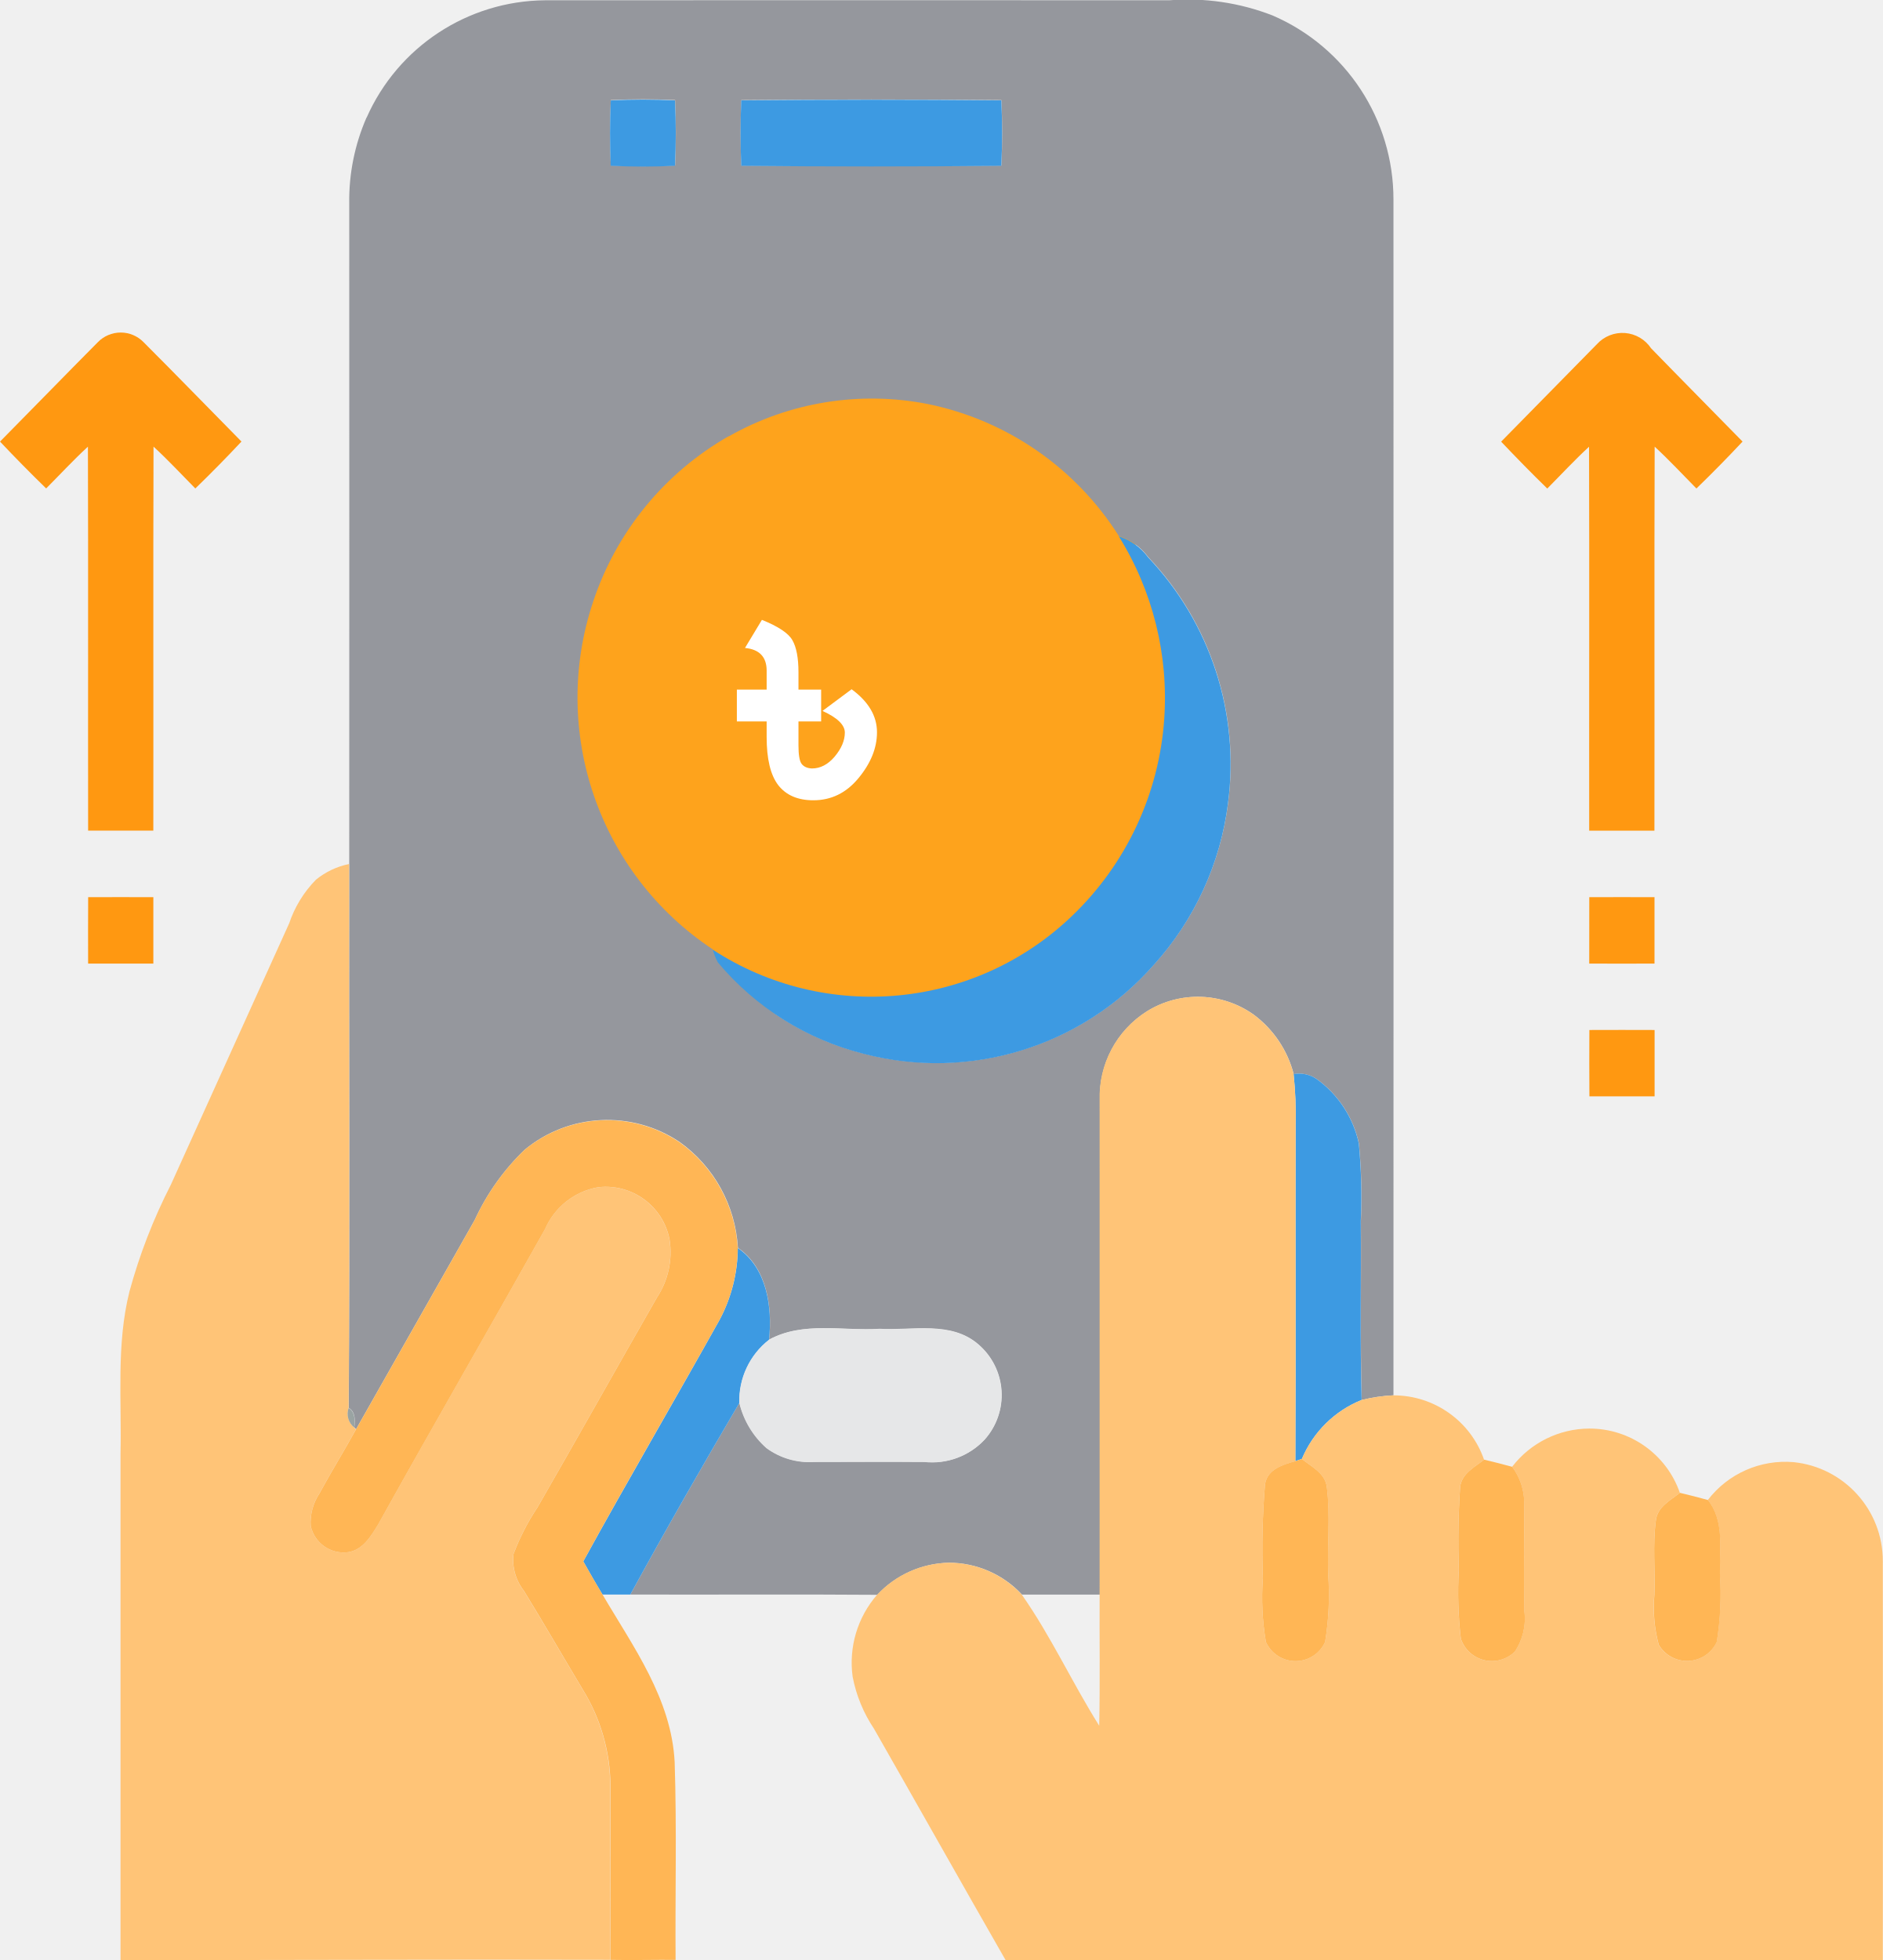
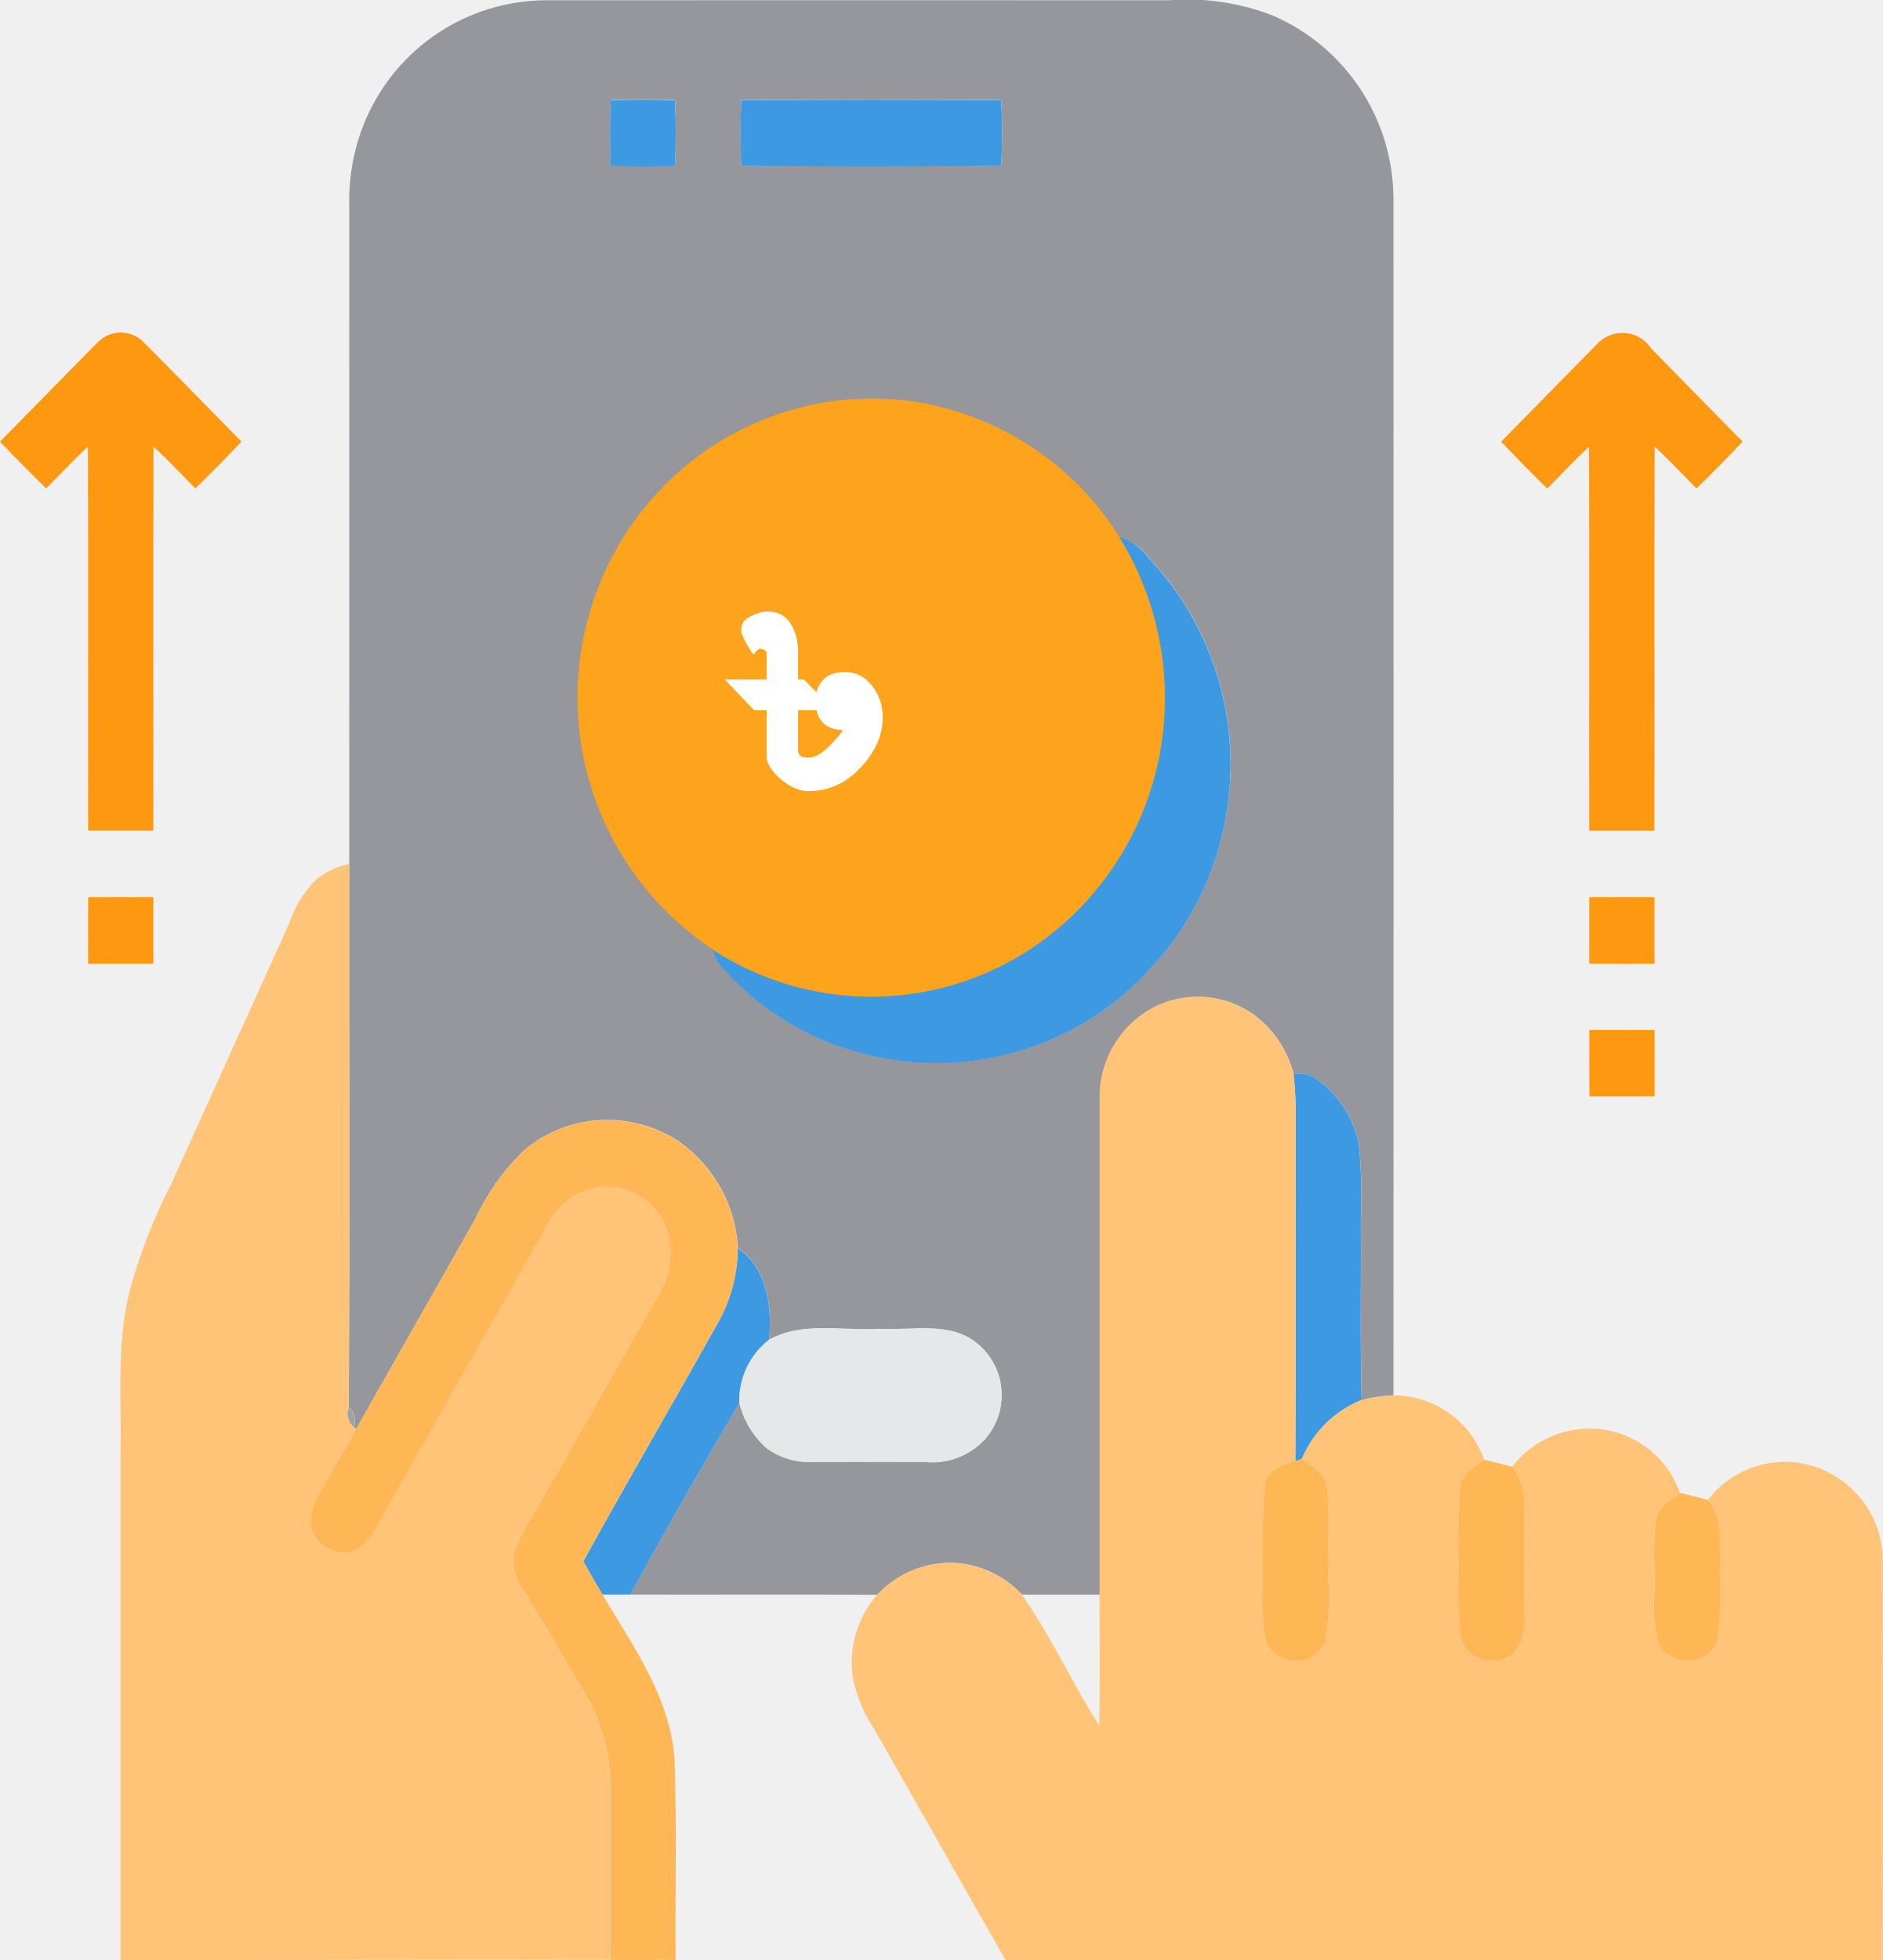
<svg xmlns="http://www.w3.org/2000/svg" width="86.927" height="90.474" viewBox="0 0 86.927 90.474">
  <g id="Group_17597" data-name="Group 17597" transform="translate(-0.001 0)">
    <path id="Path_27395" data-name="Path 27395" d="M14.553,0A14.684,14.684,0,0,1,29.106,14.811,14.684,14.684,0,0,1,14.553,29.621,14.684,14.684,0,0,1,0,14.811,14.684,14.684,0,0,1,14.553,0Z" transform="translate(25.272 17.773)" fill="#fea31c" />
-     <text id="_" data-name="৳" transform="translate(34.096 38.113)" fill="#fff" font-size="16" font-family="NirmalaUI-Bold, Nirmala UI" font-weight="700">
+     <text id="_" data-name="৳" transform="translate(34.096 38.113)" fill="#fff" font-size="16" font-weight="700">
      <tspan x="0" y="0">৳</tspan>
    </text>
    <g id="_3080717" data-name="3080717" transform="translate(0.001 0)">
      <g id="_5aaae7ff" data-name="#5aaae7ff" transform="translate(16.094 0)">
        <path id="Path_27374" data-name="Path 27374" d="M96.7,29.377a9.089,9.089,0,0,1,8.235-5.418q14.407-.009,28.815,0a10.8,10.8,0,0,1,4.772.7,9.239,9.239,0,0,1,5.582,8.494q.008,27.6,0,55.2a7.574,7.574,0,0,0-1.465.215c-.075-2.754-.017-5.51-.038-8.264a25.963,25.963,0,0,0-.09-3.571,4.946,4.946,0,0,0-1.951-2.98,1.43,1.43,0,0,0-1.06-.226,4.968,4.968,0,0,0-1.846-2.745,4.452,4.452,0,0,0-4.928-.155,4.673,4.673,0,0,0-2.177,4.107q.006,11.41,0,22.819c-1.2,0-2.4,0-3.593,0a4.61,4.61,0,0,0-3.377-1.472,4.66,4.66,0,0,0-3.305,1.482c-3.8-.029-7.6,0-11.4-.013,1.629-2.98,3.318-5.928,5.039-8.853a4.05,4.05,0,0,0,1.254,2.087,3.339,3.339,0,0,0,2.192.64c1.7,0,3.4-.011,5.1,0a3.316,3.316,0,0,0,2.77-1.023,3.081,3.081,0,0,0-.284-4.4c-1.267-1.1-3.047-.629-4.563-.719-1.7.109-3.537-.355-5.1.5.156-1.524-.1-3.312-1.441-4.238a6.452,6.452,0,0,0-2.693-4.887,5.988,5.988,0,0,0-7.154.362,10.7,10.7,0,0,0-2.3,3.235q-2.74,4.836-5.482,9.667l-.079-.09c.045-.318.051-.717-.258-.9.056-8.37.009-16.741.023-25.111q.006-15.24,0-30.481a9.585,9.585,0,0,1,.8-3.971m11.275-.8c-.047,1-.047,2.012,0,3.017q1.483.072,2.968,0c.047-1.006.045-2.014,0-3.019-.989-.048-1.979-.048-2.966,0m6.024,0q-.068,1.512,0,3.024,6,.052,12.005,0,.071-1.512,0-3.024-6-.055-12.005,0m-.58,15.513a13.783,13.783,0,0,0-6.256,7.626,13.943,13.943,0,0,0,5.52,16.065,2.844,2.844,0,0,0,.23.586,12.894,12.894,0,0,0,6.749,4.226,13.346,13.346,0,0,0,13.39-4.117,13.645,13.645,0,0,0,3.418-7.452,13.862,13.862,0,0,0-3.691-11.356,2.682,2.682,0,0,0-1.35-.966,13.676,13.676,0,0,0-8.8-6.091A13.384,13.384,0,0,0,113.416,44.09Z" transform="translate(-95.87 -23.946)" fill="#95979d" />
      </g>
      <g id="_3d9ae2ff" data-name="#3d9ae2ff" transform="translate(26.921 4.599)">
        <path id="Path_27375" data-name="Path 27375" d="M159.977,47.978c.987-.048,1.977-.048,2.966,0,.045,1,.047,2.012,0,3.019q-1.483.072-2.968,0C159.93,49.991,159.93,48.983,159.977,47.978Z" transform="translate(-158.702 -47.943)" fill="#3d9ae2" />
        <path id="Path_27376" data-name="Path 27376" d="M191.974,47.995q6-.055,12.005,0,.071,1.512,0,3.024-6,.057-12.005,0Q191.906,49.507,191.974,47.995Z" transform="translate(-184.675 -47.963)" fill="#3d9ae2" />
        <path id="Path_27377" data-name="Path 27377" d="M203.875,153.12a2.682,2.682,0,0,1,1.35.966,13.862,13.862,0,0,1,3.691,11.356,13.645,13.645,0,0,1-3.418,7.452,13.346,13.346,0,0,1-13.39,4.117,12.894,12.894,0,0,1-6.749-4.226,2.844,2.844,0,0,1-.23-.586,13.4,13.4,0,0,0,16.621-1.589,13.9,13.9,0,0,0,4.222-9.061A14.119,14.119,0,0,0,203.875,153.12Z" transform="translate(-179.147 -132.962)" fill="#3d9ae2" />
        <path id="Path_27378" data-name="Path 27378" d="M327.52,282.623a1.431,1.431,0,0,1,1.06.226,4.947,4.947,0,0,1,1.951,2.98,25.954,25.954,0,0,1,.09,3.571c.021,2.754-.038,5.51.038,8.264a5.025,5.025,0,0,0-2.757,2.72c-.075.025-.226.079-.3.1.025-5.165,0-10.33.013-15.5A18.406,18.406,0,0,0,327.52,282.623Z" transform="translate(-294.722 -237.642)" fill="#3d9ae2" />
        <path id="Path_27379" data-name="Path 27379" d="M160.5,324.53c1.341.926,1.6,2.714,1.441,4.238a3.562,3.562,0,0,0-1.365,2.905c-1.721,2.925-3.41,5.872-5.039,8.853-.428,0-.855,0-1.282,0-.305-.5-.6-1.018-.889-1.531,2.058-3.747,4.22-7.432,6.3-11.164A7.129,7.129,0,0,0,160.5,324.53Z" transform="translate(-153.36 -271.52)" fill="#3d9ae2" />
      </g>
      <g id="_ff9811ff" data-name="#ff9811ff" transform="translate(0 15.349)">
        <path id="Path_27380" data-name="Path 27380" d="M14.926,104.478a1.474,1.474,0,0,1,2.113,0c1.518,1.516,3.009,3.059,4.518,4.586q-1.04,1.11-2.13,2.166c-.64-.648-1.26-1.317-1.93-1.932-.019,5.909,0,11.818-.009,17.726H14.478c-.009-5.909.009-11.818-.009-17.724-.669.615-1.286,1.284-1.928,1.928q-1.088-1.058-2.13-2.162C11.92,107.54,13.414,106,14.926,104.478Z" transform="translate(-10.41 -104.031)" fill="#ff9811" />
        <path id="Path_27381" data-name="Path 27381" d="M382.828,104.61a1.59,1.59,0,0,1,2.5.188c1.4,1.441,2.817,2.869,4.224,4.307q-1.039,1.11-2.13,2.166c-.64-.648-1.26-1.317-1.928-1.932-.021,5.909,0,11.818-.011,17.726-1,0-2.007,0-3.011,0-.007-5.907.011-11.816-.007-17.722-.669.615-1.286,1.284-1.928,1.93-.725-.705-1.433-1.43-2.13-2.164Q380.622,106.861,382.828,104.61Z" transform="translate(-309.108 -104.071)" fill="#ff9811" />
        <path id="Path_27382" data-name="Path 27382" d="M32,240q1.5-.006,3.009,0c0,1.022,0,2.043,0,3.065-1,0-2.008,0-3.011,0Q31.992,241.526,32,240Z" transform="translate(-27.93 -213.935)" fill="#ff9811" />
        <path id="Path_27383" data-name="Path 27383" d="M399.994,240q1.506-.006,3.011,0,0,1.532,0,3.065-1.508.006-3.013,0Q399.991,241.527,399.994,240Z" transform="translate(-326.626 -213.935)" fill="#ff9811" />
        <path id="Path_27384" data-name="Path 27384" d="M400,272q1.5-.006,3.011,0,0,1.529,0,3.063c-1,0-2.008,0-3.009,0Q399.992,273.527,400,272Z" transform="translate(-326.628 -239.804)" fill="#ff9811" />
      </g>
      <g id="_ffc477ff" data-name="#ffc477ff" transform="translate(5.564 39.883)">
        <path id="Path_27387" data-name="Path 27387" d="M48.976,232.766a3.528,3.528,0,0,1,1.533-.726c-.013,8.37.034,16.741-.023,25.111a.809.809,0,0,0,.258.9l.079.09c-.548.995-1.145,1.961-1.689,2.959a2.426,2.426,0,0,0-.4,1.489,1.556,1.556,0,0,0,1.734,1.215c.672-.1,1.055-.744,1.382-1.282,2.531-4.561,5.145-9.077,7.7-13.625A3.291,3.291,0,0,1,62,246.962a3,3,0,0,1,3.3,2.421,3.785,3.785,0,0,1-.582,2.668c-1.849,3.229-3.665,6.48-5.523,9.7a10.62,10.62,0,0,0-1.1,2.143,2.319,2.319,0,0,0,.482,1.7c.921,1.5,1.8,3.028,2.706,4.538a8.579,8.579,0,0,1,1.282,4.441q-.008,4.025-.008,8.05c-7.533-.023-15.064.019-22.6.008V259.248c.055-2.492-.2-5.029.412-7.473a25.416,25.416,0,0,1,1.908-4.924q2.732-6.037,5.465-12.071A5.288,5.288,0,0,1,48.976,232.766Z" transform="translate(-39.957 -232.04)" fill="#ffc477" />
        <path id="Path_27388" data-name="Path 27388" d="M232.819,264.687a4.452,4.452,0,0,1,4.928.155,4.968,4.968,0,0,1,1.846,2.745,18.414,18.414,0,0,1,.094,2.369c-.015,5.165.011,10.33-.013,15.5-.565.161-1.286.366-1.4,1.054a36.264,36.264,0,0,0-.1,4.341,12.239,12.239,0,0,0,.139,2.948,1.5,1.5,0,0,0,2.734,0,13.427,13.427,0,0,0,.141-3.137c-.045-1.332.1-2.672-.06-4-.066-.65-.712-.951-1.154-1.311a5.025,5.025,0,0,1,2.757-2.72,7.582,7.582,0,0,1,1.465-.215,4.419,4.419,0,0,1,4.19,2.971c-.435.343-1.047.648-1.109,1.274a37.666,37.666,0,0,0-.06,3.8,18.394,18.394,0,0,0,.094,3.189,1.51,1.51,0,0,0,2.493.594,2.726,2.726,0,0,0,.439-1.861c-.03-1.667,0-3.335-.006-5a2.78,2.78,0,0,0-.557-1.669,4.517,4.517,0,0,1,3.561-1.765,4.415,4.415,0,0,1,4.184,2.967c-.435.345-1.043.65-1.111,1.276-.153,1.133-.026,2.281-.07,3.421a6.567,6.567,0,0,0,.2,2.311,1.512,1.512,0,0,0,2.682-.132,14.082,14.082,0,0,0,.143-3.137c-.021-1.148.218-2.442-.554-3.408a4.507,4.507,0,0,1,3.96-1.748,4.585,4.585,0,0,1,4.119,4.569q.011,9.205,0,18.411-20.251,0-40.5,0c-2.034-3.549-4.04-7.118-6.07-10.672a6.514,6.514,0,0,1-.987-2.4,4.769,4.769,0,0,1,1.126-3.783,4.659,4.659,0,0,1,3.305-1.482,4.61,4.61,0,0,1,3.377,1.472c1.346,1.915,2.326,4.069,3.574,6.051.043-2.018.008-4.036.019-6.052q0-11.41,0-22.819A4.673,4.673,0,0,1,232.819,264.687Z" transform="translate(-185.439 -257.889)" fill="#ffc477" />
      </g>
      <g id="_ffb655ff" data-name="#ffb655ff" transform="translate(14.32 51.707)">
        <path id="Path_27389" data-name="Path 27389" d="M96.338,295.111a5.988,5.988,0,0,1,7.154-.362,6.452,6.452,0,0,1,2.693,4.887,7.129,7.129,0,0,1-.83,3.3c-2.085,3.732-4.247,7.417-6.3,11.164.292.514.584,1.027.889,1.531,1.418,2.417,3.181,4.811,3.33,7.733.1,3.04.021,6.087.043,9.131-1.006-.006-2.009.019-3.013,0q0-4.025.008-8.05A8.58,8.58,0,0,0,99.023,320c-.906-1.51-1.785-3.038-2.706-4.538a2.319,2.319,0,0,1-.482-1.7,10.62,10.62,0,0,1,1.1-2.143c1.859-3.224,3.674-6.474,5.523-9.7a3.785,3.785,0,0,0,.582-2.668,3,3,0,0,0-3.3-2.421,3.291,3.291,0,0,0-2.452,1.938c-2.552,4.548-5.166,9.064-7.7,13.625-.328.539-.71,1.179-1.382,1.282a1.556,1.556,0,0,1-1.734-1.215,2.425,2.425,0,0,1,.4-1.489c.544-1,1.141-1.965,1.689-2.959q2.74-4.836,5.482-9.667A10.7,10.7,0,0,1,96.338,295.111Z" transform="translate(-86.449 -293.734)" fill="#ffb655" />
        <path id="Path_27390" data-name="Path 27390" d="M320,376.468c.115-.688.836-.893,1.4-1.054l.3-.1c.443.36,1.089.661,1.154,1.311.164,1.324.015,2.664.06,4a13.432,13.432,0,0,1-.141,3.137,1.5,1.5,0,0,1-2.734,0,12.236,12.236,0,0,1-.139-2.948A36.264,36.264,0,0,1,320,376.468Z" transform="translate(-275.92 -359.675)" fill="#ffb655" />
        <path id="Path_27391" data-name="Path 27391" d="M367.973,376.774c.062-.627.674-.931,1.109-1.274.431.105.864.209,1.294.33a2.78,2.78,0,0,1,.557,1.669c0,1.667-.025,3.335.006,5a2.727,2.727,0,0,1-.439,1.861,1.51,1.51,0,0,1-2.493-.594,18.391,18.391,0,0,1-.094-3.189A37.652,37.652,0,0,1,367.973,376.774Z" transform="translate(-314.888 -359.829)" fill="#ffb655" />
        <path id="Path_27392" data-name="Path 27392" d="M415.984,384.766c.068-.627.676-.931,1.111-1.276.431.105.864.211,1.292.332.772.966.533,2.26.554,3.408a14.079,14.079,0,0,1-.143,3.137,1.512,1.512,0,0,1-2.682.132,6.568,6.568,0,0,1-.2-2.311C415.958,387.047,415.831,385.9,415.984,384.766Z" transform="translate(-353.862 -366.288)" fill="#ffb655" />
      </g>
      <g id="_e6e7e8ff" data-name="#e6e7e8ff" transform="translate(34.131 61.313)">
        <path id="Path_27393" data-name="Path 27393" d="M193.015,344.391c1.567-.859,3.407-.395,5.1-.5,1.516.09,3.3-.378,4.563.719a3.081,3.081,0,0,1,.284,4.4,3.316,3.316,0,0,1-2.77,1.023c-1.7-.015-3.4,0-5.1,0a3.338,3.338,0,0,1-2.192-.64,4.051,4.051,0,0,1-1.254-2.087A3.563,3.563,0,0,1,193.015,344.391Z" transform="translate(-191.65 -343.858)" fill="#e6e7e8" />
      </g>
      <g id="_849190cc" data-name="#849190cc" transform="translate(16.054 64.993)">
        <path id="Path_27394" data-name="Path 27394" d="M95.7,363.06c.309.186.3.585.258.9A.809.809,0,0,1,95.7,363.06Z" transform="translate(-95.661 -363.06)" fill="#849190" opacity="0.8" />
      </g>
    </g>
  </g>
</svg>
